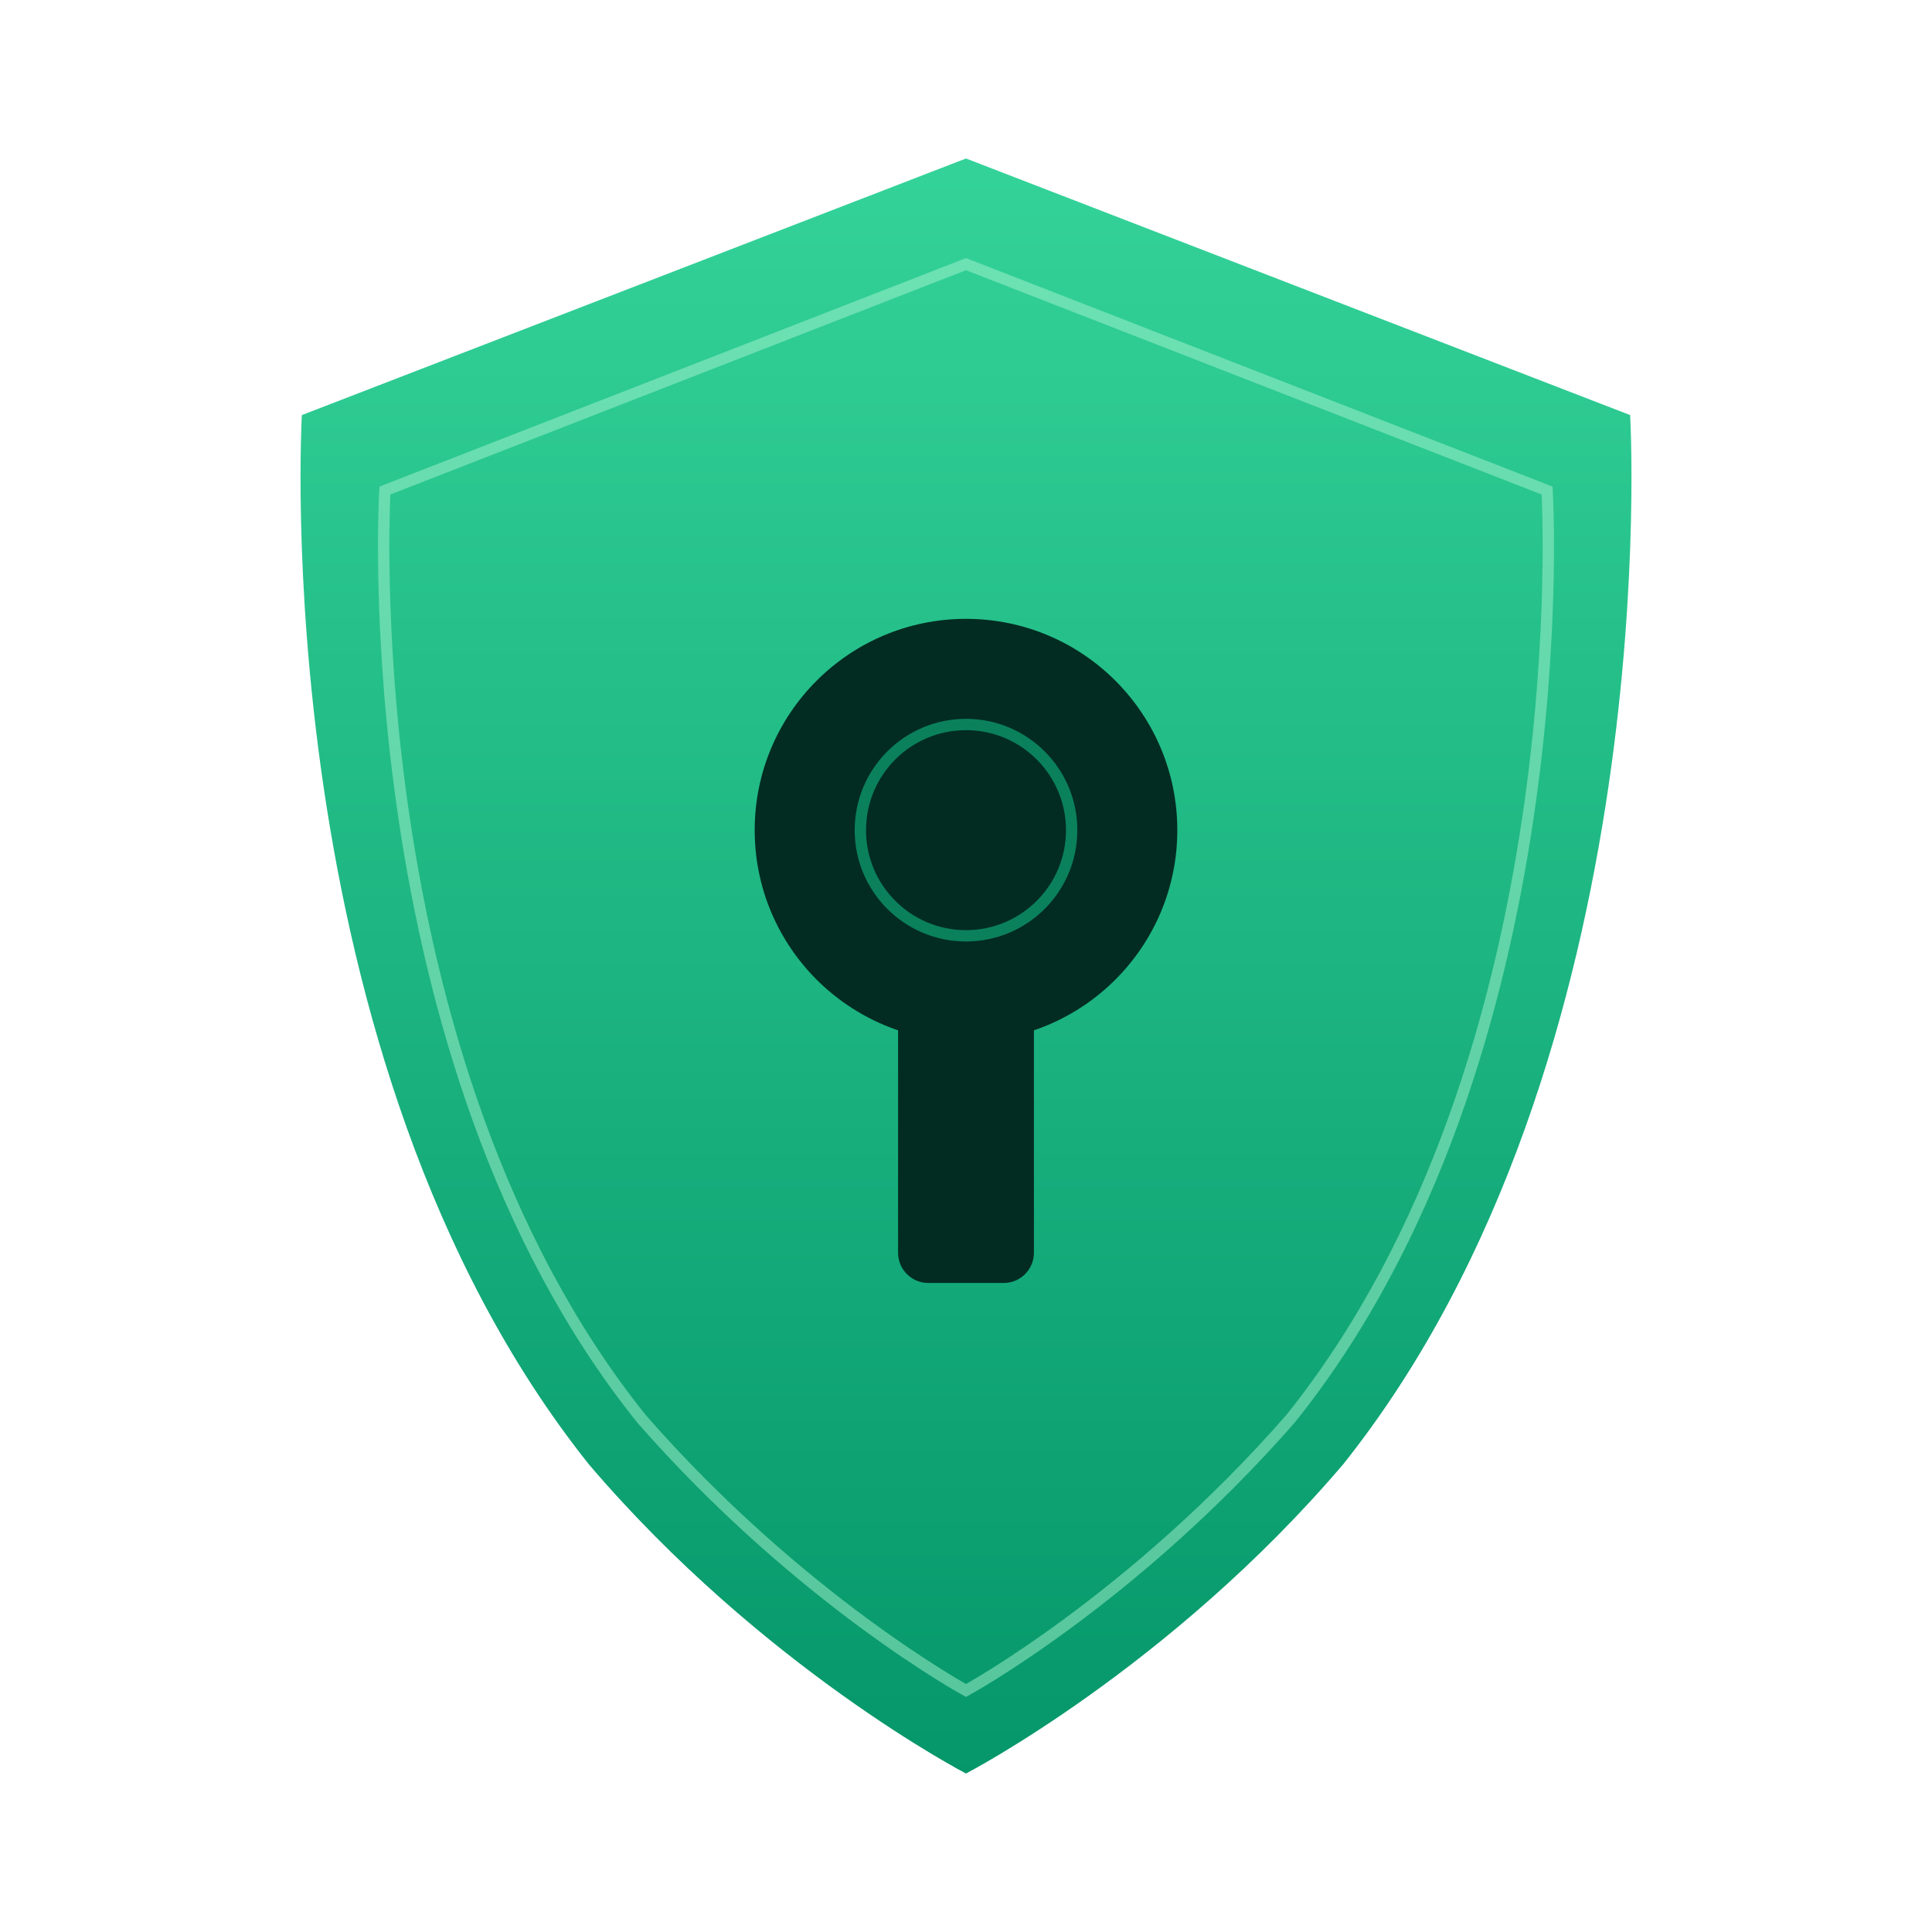
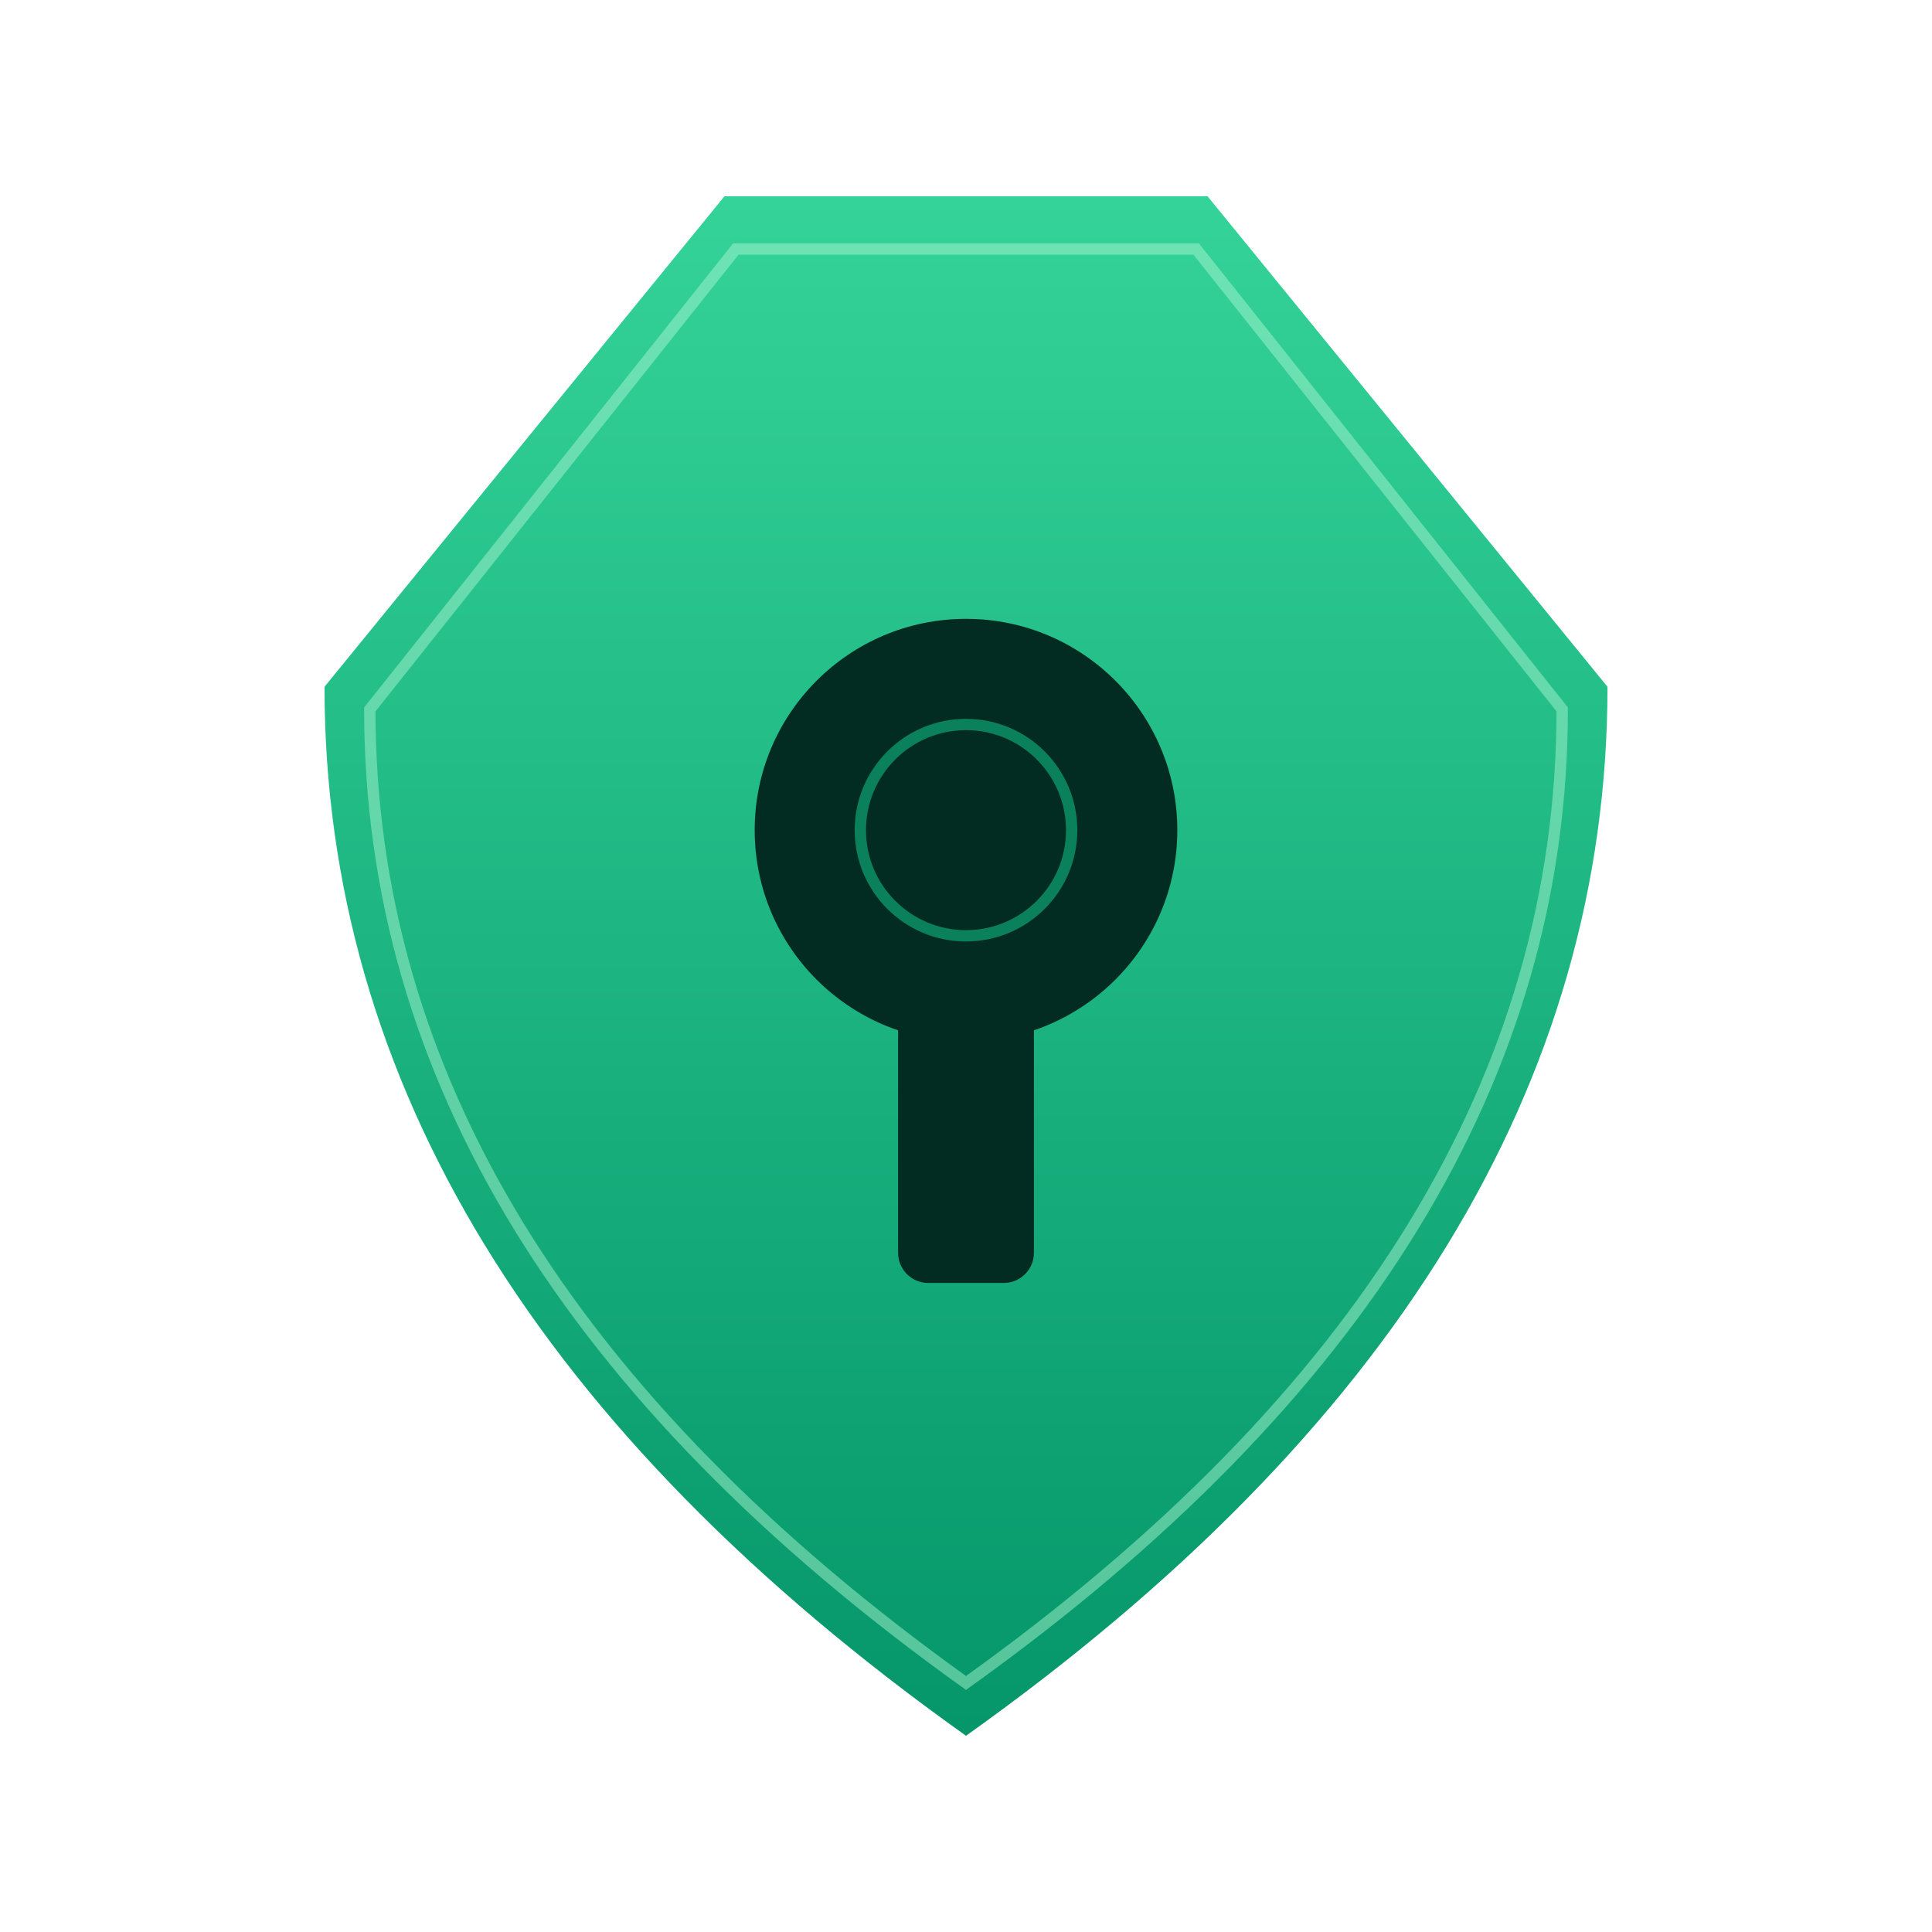
<svg xmlns="http://www.w3.org/2000/svg" viewBox="0 0 512 512" width="512" height="512">
  <defs>
    <linearGradient id="shieldGrad" x1="0" y1="0" x2="0" y2="1">
      <stop offset="0%" stop-color="#34d399" />
      <stop offset="100%" stop-color="#059669" />
    </linearGradient>
  </defs>
-   <path d="     M 256 42     L 432 110     C 432 110 442 280 356 388     C 310 442 256 470 256 470     C 256 470 202 442 156 388     C 70 280 80 110 80 110     Z   " fill="url(#shieldGrad)" stroke="none" />
-   <path d="     M 256 70     L 410 130     C 410 130 419 280 342 376     C 300 424 256 448 256 448     C 256 448 212 424 170 376     C 93 280 102 130 102 130     Z   " fill="none" stroke="#a7f3d0" stroke-width="3" opacity="0.5" />
+   <path d="     M 192 52 L 320 52     L 426 182     Q 426 339, 256 460     Q 86 339, 86 182     Z   " fill="url(#shieldGrad)" stroke="none" />
+   <path d="     M 195 66 L 317 66     L 414 188     Q 414 333, 256 446     Q 98 333, 98 188     Z   " fill="none" stroke="#a7f3d0" stroke-width="3" opacity="0.5" />
  <circle cx="256" cy="220" r="56" fill="#022c22" />
  <rect x="238" y="260" width="36" height="80" rx="8" fill="#022c22" />
  <circle cx="256" cy="220" r="28" fill="none" stroke="#10b981" stroke-width="3" opacity="0.6" />
</svg>
